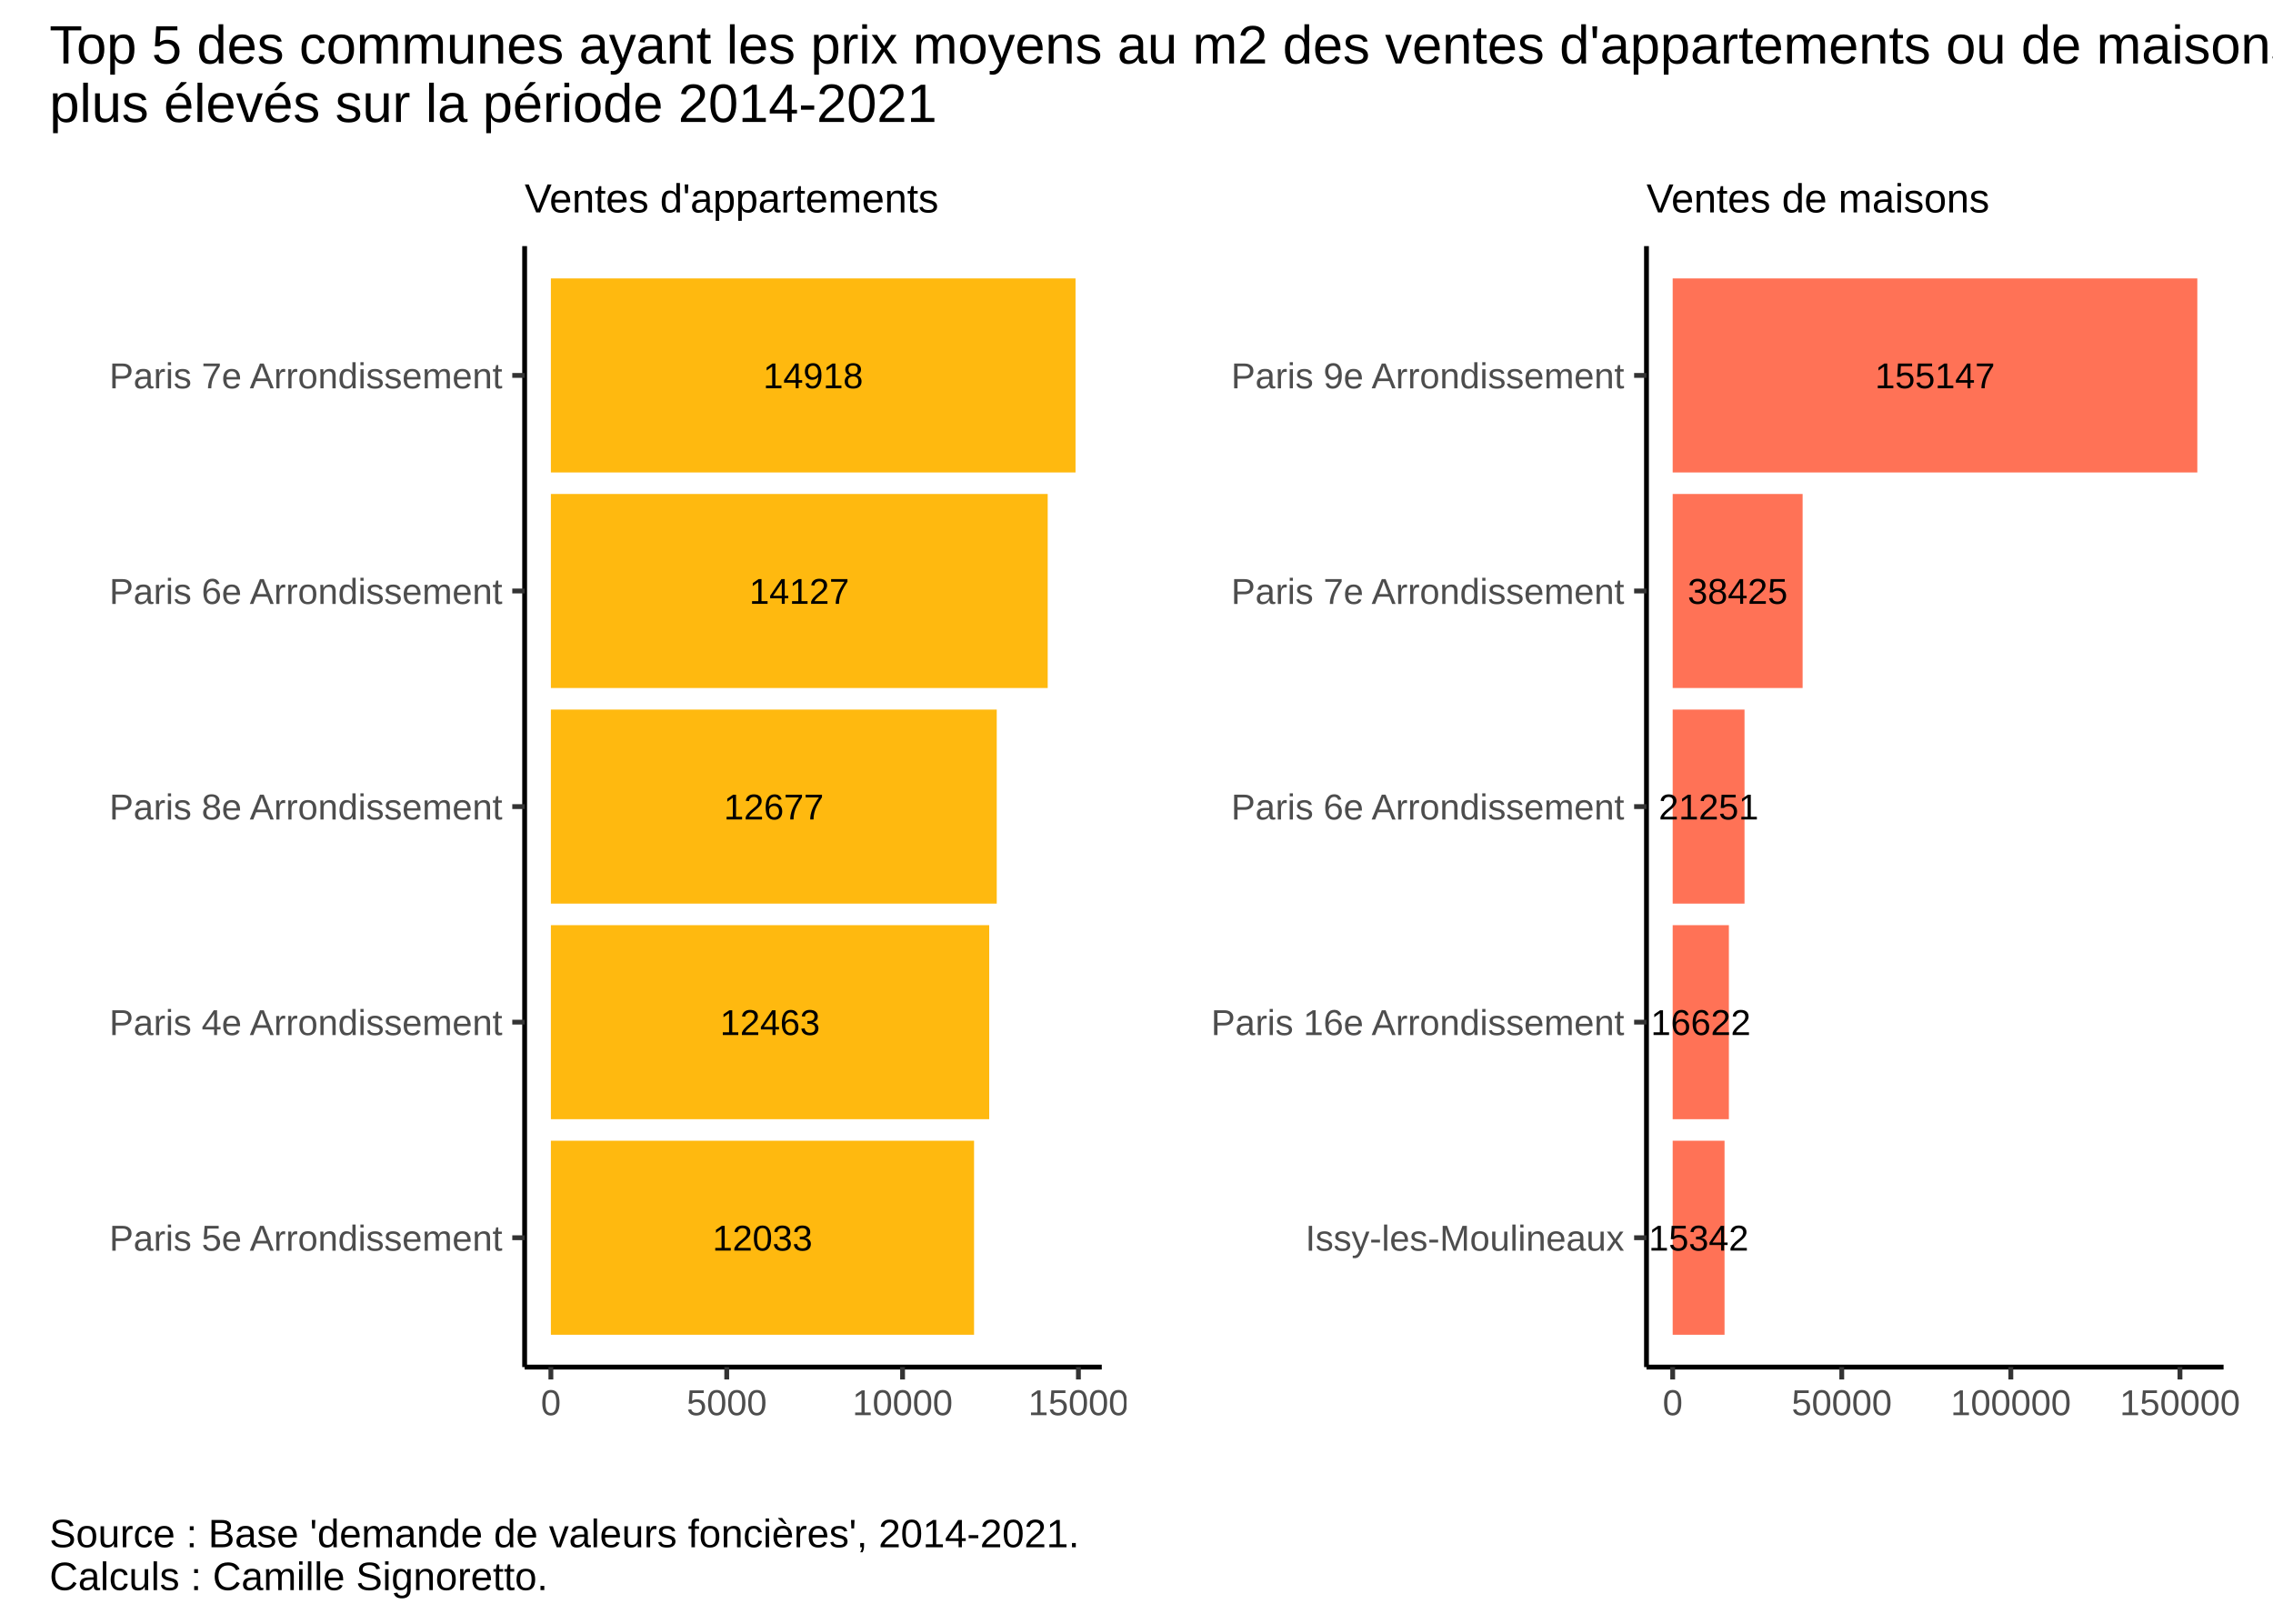
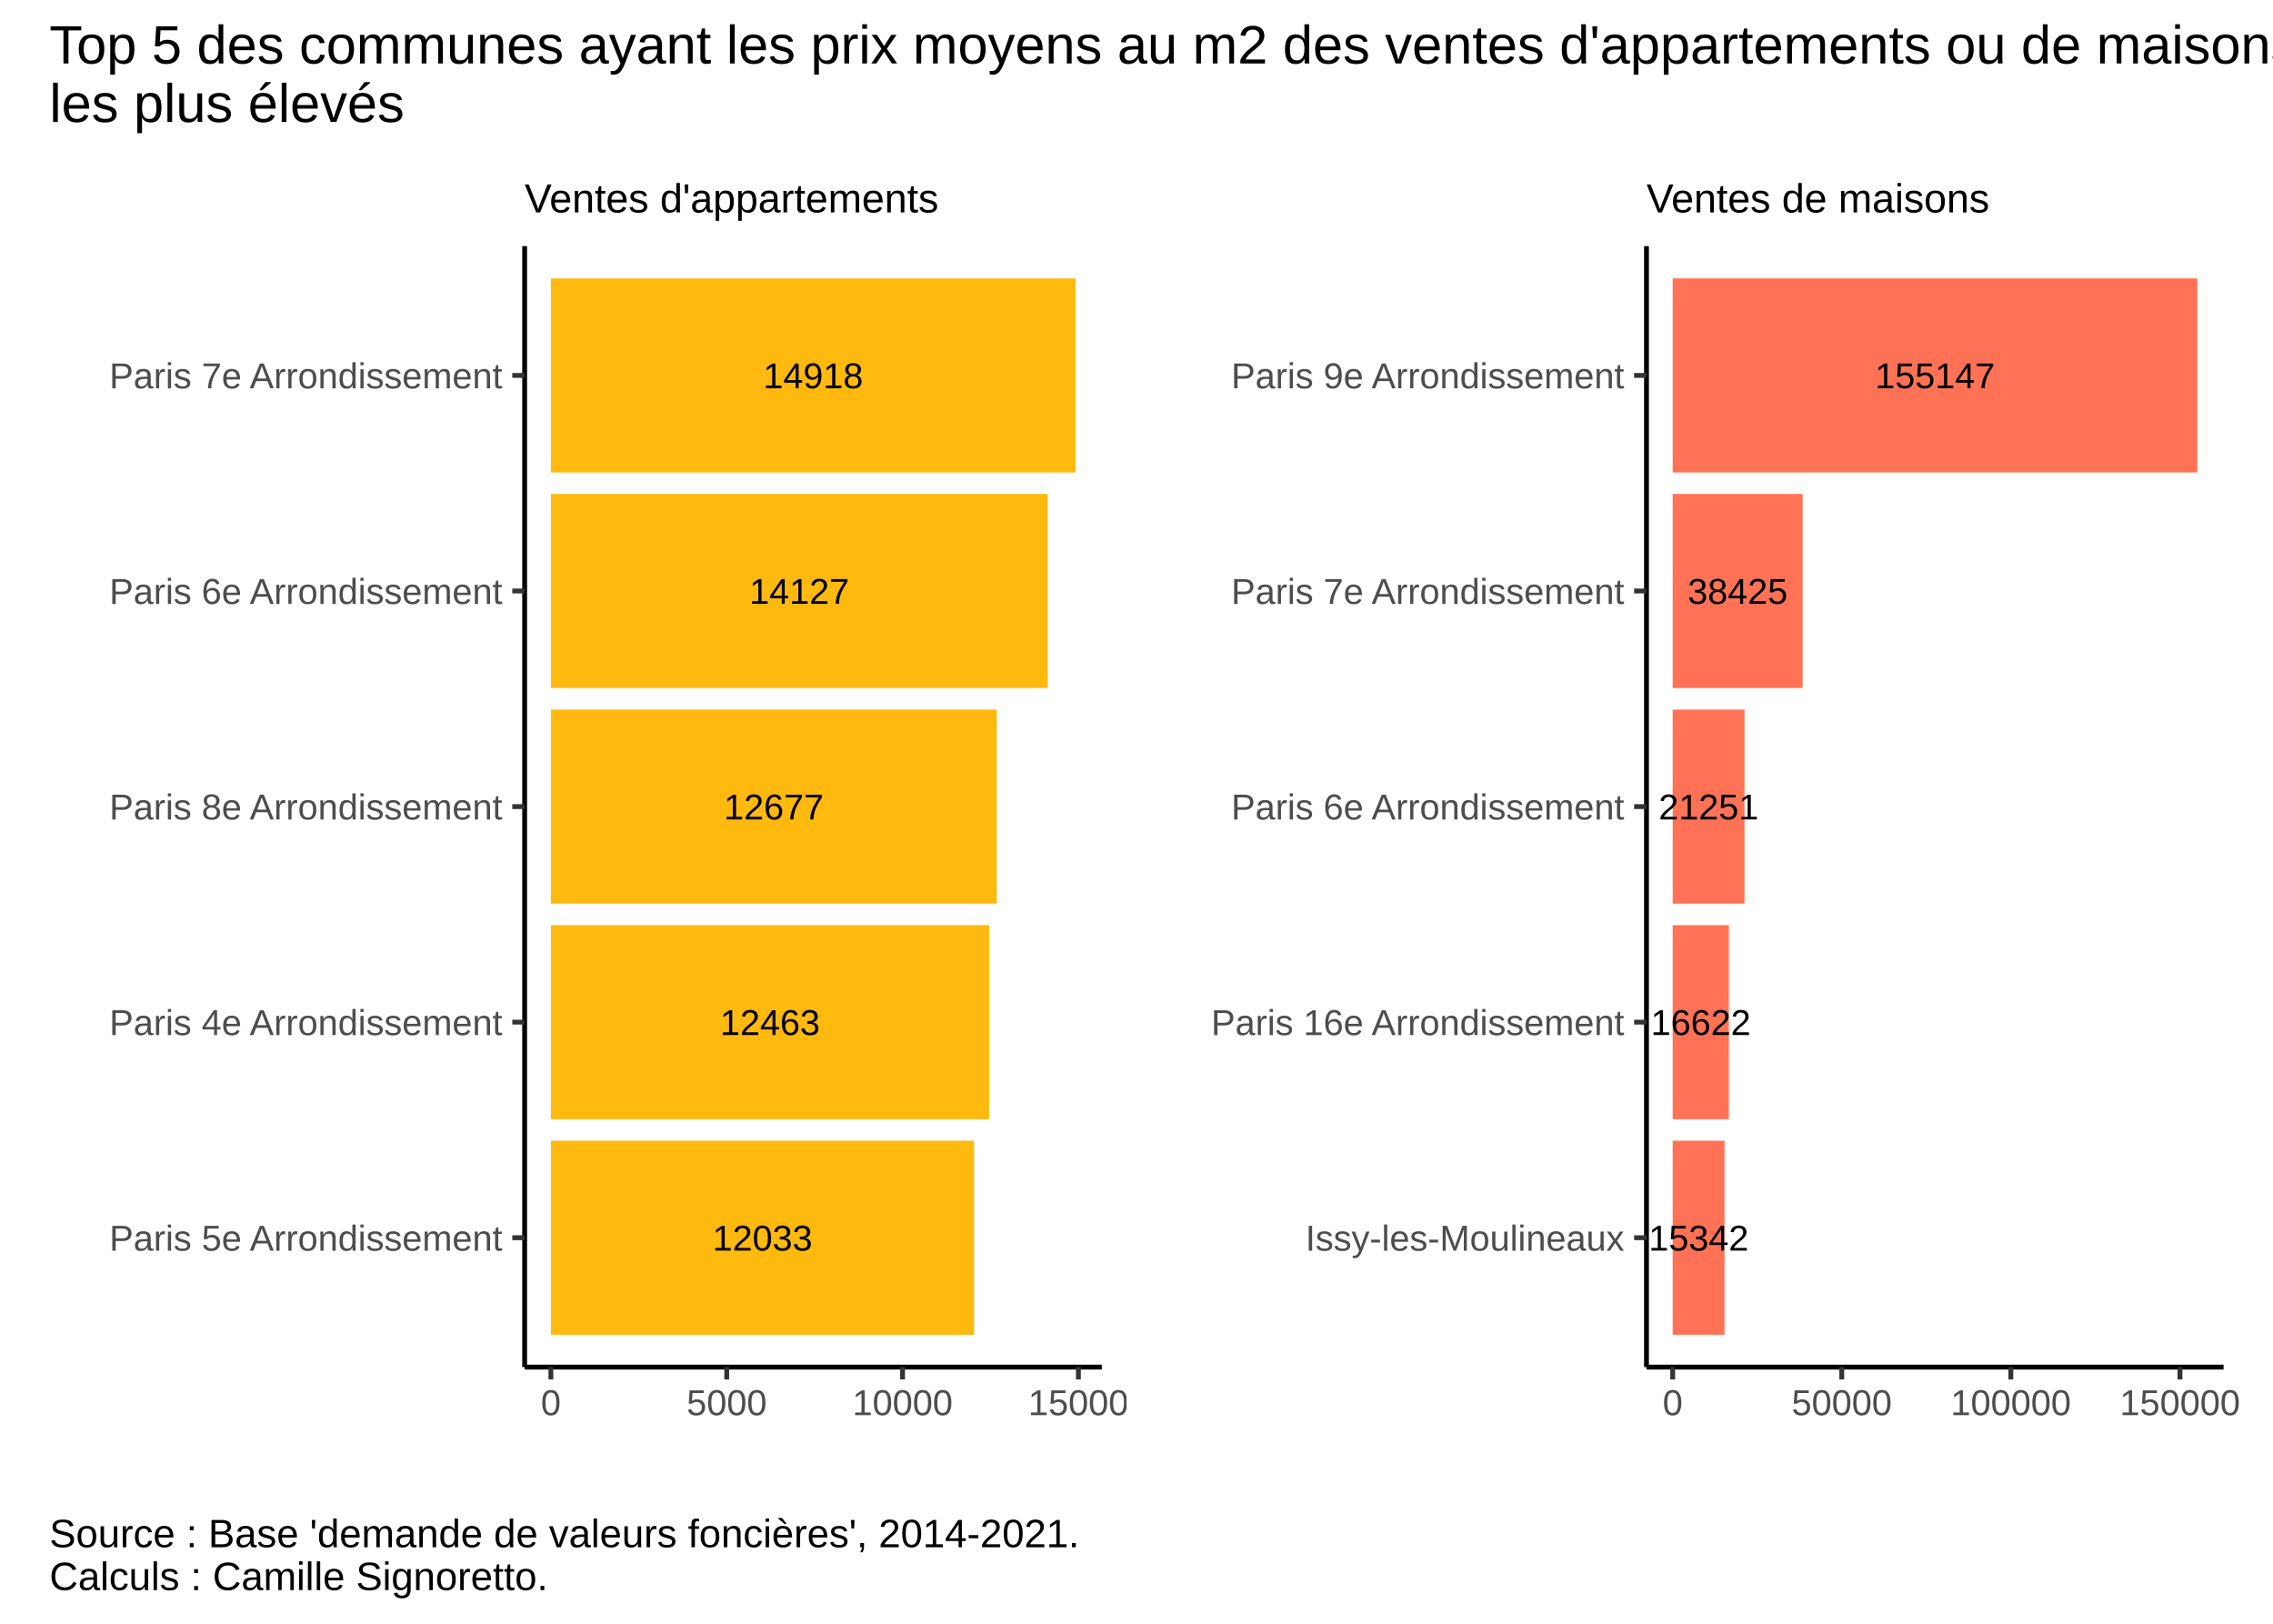
<svg xmlns="http://www.w3.org/2000/svg" class="svglite" width="504.00pt" height="360.00pt" viewBox="0 0 504.00 360.00">
  <defs>
    <style type="text/css">
    .svglite line, .svglite polyline, .svglite polygon, .svglite path, .svglite rect, .svglite circle {
      fill: none;
      stroke: #000000;
      stroke-linecap: round;
      stroke-linejoin: round;
      stroke-miterlimit: 10.00;
    }
    .svglite text {
      white-space: pre;
    }
  </style>
  </defs>
  <rect width="100%" height="100%" style="stroke: none; fill: #FFFFFF;" />
  <defs>
    <clipPath id="cpMC4wMHw1MDQuMDB8MC4wMHwzNjAuMDA=">
      <rect x="0.00" y="0.00" width="504.00" height="360.00" />
    </clipPath>
  </defs>
  <g clip-path="url(#cpMC4wMHw1MDQuMDB8MC4wMHwzNjAuMDA=)">
    <rect x="0.00" y="0" width="504.00" height="360.00" style="stroke-width: 1.07; stroke: #FFFFFF; fill: #FFFFFF;" />
  </g>
  <defs>
    <clipPath id="cpNS40OHwyNDkuNzh8MzUuMTZ8MzMxLjI2">
      <rect x="5.48" y="35.16" width="244.30" height="296.10" />
    </clipPath>
  </defs>
  <g clip-path="url(#cpNS40OHwyNDkuNzh8MzUuMTZ8MzMxLjI2)">
    <rect x="5.48" y="35.16" width="244.30" height="296.10" style="stroke-width: 1.07; stroke: #FFFFFF; fill: #FFFFFF;" />
  </g>
  <g clip-path="url(#cpMC4wMHw1MDQuMDB8MC4wMHwzNjAuMDA=)">
</g>
  <defs>
    <clipPath id="cpMTE2LjMzfDI0NC4zMHw1NC41NnwzMDMuMTA=">
      <rect x="116.33" y="54.56" width="127.96" height="248.54" />
    </clipPath>
  </defs>
  <g clip-path="url(#cpMTE2LjMzfDI0NC4zMHw1NC41NnwzMDMuMTA=)">
    <rect x="116.33" y="54.56" width="127.96" height="248.54" style="stroke-width: 1.07; stroke: none; fill: #FFFFFF;" />
    <rect x="122.15" y="61.73" width="116.33" height="43.02" style="stroke-width: 1.07; stroke: none; stroke-linecap: butt; stroke-linejoin: miter; fill: #FFB90F;" />
    <rect x="122.15" y="109.52" width="110.16" height="43.02" style="stroke-width: 1.07; stroke: none; stroke-linecap: butt; stroke-linejoin: miter; fill: #FFB90F;" />
    <rect x="122.15" y="157.32" width="98.86" height="43.02" style="stroke-width: 1.07; stroke: none; stroke-linecap: butt; stroke-linejoin: miter; fill: #FFB90F;" />
    <rect x="122.15" y="205.12" width="97.19" height="43.02" style="stroke-width: 1.07; stroke: none; stroke-linecap: butt; stroke-linejoin: miter; fill: #FFB90F;" />
    <rect x="122.15" y="252.91" width="93.83" height="43.02" style="stroke-width: 1.07; stroke: none; stroke-linecap: butt; stroke-linejoin: miter; fill: #FFB90F;" />
    <text x="180.31" y="86.08" text-anchor="middle" style="font-size: 7.97px; font-family: &quot;Arial&quot;;" textLength="22.14px" lengthAdjust="spacingAndGlyphs">14918</text>
    <text x="177.23" y="133.88" text-anchor="middle" style="font-size: 7.97px; font-family: &quot;Arial&quot;;" textLength="22.14px" lengthAdjust="spacingAndGlyphs">14127</text>
    <text x="171.58" y="181.68" text-anchor="middle" style="font-size: 7.97px; font-family: &quot;Arial&quot;;" textLength="22.14px" lengthAdjust="spacingAndGlyphs">12677</text>
    <text x="170.74" y="229.47" text-anchor="middle" style="font-size: 7.97px; font-family: &quot;Arial&quot;;" textLength="22.14px" lengthAdjust="spacingAndGlyphs">12463</text>
    <text x="169.07" y="277.27" text-anchor="middle" style="font-size: 7.97px; font-family: &quot;Arial&quot;;" textLength="22.14px" lengthAdjust="spacingAndGlyphs">12033</text>
  </g>
  <g clip-path="url(#cpMC4wMHw1MDQuMDB8MC4wMHwzNjAuMDA=)">
    <polyline points="116.33,303.10 116.33,54.56 " style="stroke-width: 1.07; stroke-linecap: butt;" />
    <text x="111.40" y="277.29" text-anchor="end" style="font-size: 8.00px;fill: #4D4D4D; font-family: &quot;Arial&quot;;" textLength="87.17px" lengthAdjust="spacingAndGlyphs">Paris 5e Arrondissement</text>
    <text x="111.40" y="229.49" text-anchor="end" style="font-size: 8.00px;fill: #4D4D4D; font-family: &quot;Arial&quot;;" textLength="87.17px" lengthAdjust="spacingAndGlyphs">Paris 4e Arrondissement</text>
    <text x="111.40" y="181.69" text-anchor="end" style="font-size: 8.00px;fill: #4D4D4D; font-family: &quot;Arial&quot;;" textLength="87.17px" lengthAdjust="spacingAndGlyphs">Paris 8e Arrondissement</text>
    <text x="111.40" y="133.90" text-anchor="end" style="font-size: 8.00px;fill: #4D4D4D; font-family: &quot;Arial&quot;;" textLength="87.17px" lengthAdjust="spacingAndGlyphs">Paris 6e Arrondissement</text>
    <text x="111.40" y="86.10" text-anchor="end" style="font-size: 8.00px;fill: #4D4D4D; font-family: &quot;Arial&quot;;" textLength="87.17px" lengthAdjust="spacingAndGlyphs">Paris 7e Arrondissement</text>
    <polyline points="113.59,274.42 116.33,274.42 " style="stroke-width: 1.07; stroke: #333333; stroke-linecap: butt;" />
    <polyline points="113.59,226.62 116.33,226.62 " style="stroke-width: 1.07; stroke: #333333; stroke-linecap: butt;" />
    <polyline points="113.59,178.83 116.33,178.83 " style="stroke-width: 1.07; stroke: #333333; stroke-linecap: butt;" />
    <polyline points="113.59,131.03 116.33,131.03 " style="stroke-width: 1.07; stroke: #333333; stroke-linecap: butt;" />
    <polyline points="113.59,83.23 116.33,83.23 " style="stroke-width: 1.07; stroke: #333333; stroke-linecap: butt;" />
    <polyline points="116.33,303.10 244.30,303.10 " style="stroke-width: 1.07; stroke-linecap: butt;" />
    <polyline points="122.15,305.84 122.15,303.10 " style="stroke-width: 1.07; stroke: #333333; stroke-linecap: butt;" />
    <polyline points="161.14,305.84 161.14,303.10 " style="stroke-width: 1.07; stroke: #333333; stroke-linecap: butt;" />
    <polyline points="200.13,305.84 200.13,303.10 " style="stroke-width: 1.07; stroke: #333333; stroke-linecap: butt;" />
    <polyline points="239.12,305.84 239.12,303.10 " style="stroke-width: 1.07; stroke: #333333; stroke-linecap: butt;" />
    <text x="122.15" y="313.76" text-anchor="middle" style="font-size: 8.00px;fill: #4D4D4D; font-family: &quot;Arial&quot;;" textLength="4.45px" lengthAdjust="spacingAndGlyphs">0</text>
    <text x="161.14" y="313.76" text-anchor="middle" style="font-size: 8.00px;fill: #4D4D4D; font-family: &quot;Arial&quot;;" textLength="17.80px" lengthAdjust="spacingAndGlyphs">5000</text>
    <text x="200.13" y="313.76" text-anchor="middle" style="font-size: 8.00px;fill: #4D4D4D; font-family: &quot;Arial&quot;;" textLength="22.25px" lengthAdjust="spacingAndGlyphs">10000</text>
    <text x="239.12" y="313.76" text-anchor="middle" style="font-size: 8.00px;fill: #4D4D4D; font-family: &quot;Arial&quot;;" textLength="22.25px" lengthAdjust="spacingAndGlyphs">15000</text>
    <text transform="translate(18.85,178.83) rotate(-90)" text-anchor="middle" style="font-size: 11.00px; font-family: &quot;Arial&quot;;" textLength="3.06px" lengthAdjust="spacingAndGlyphs"> </text>
    <text x="116.33" y="47.09" style="font-size: 9.00px; font-family: &quot;Arial&quot;;" textLength="91.76px" lengthAdjust="spacingAndGlyphs">Ventes d'appartements</text>
  </g>
  <defs>
    <clipPath id="cpMjQ5Ljc4fDQ5OC41MnwzNS4xNnwzMzEuMjY=">
      <rect x="249.78" y="35.16" width="248.74" height="296.10" />
    </clipPath>
  </defs>
  <g clip-path="url(#cpMjQ5Ljc4fDQ5OC41MnwzNS4xNnwzMzEuMjY=)">
    <rect x="249.78" y="35.16" width="248.74" height="296.10" style="stroke-width: 1.07; stroke: #FFFFFF; fill: #FFFFFF;" />
  </g>
  <g clip-path="url(#cpMC4wMHw1MDQuMDB8MC4wMHwzNjAuMDA=)">
</g>
  <defs>
    <clipPath id="cpMzY1LjA4fDQ5My4wNHw1NC41NnwzMDMuMTA=">
      <rect x="365.08" y="54.56" width="127.96" height="248.54" />
    </clipPath>
  </defs>
  <g clip-path="url(#cpMzY1LjA4fDQ5My4wNHw1NC41NnwzMDMuMTA=)">
    <rect x="365.08" y="54.56" width="127.96" height="248.54" style="stroke-width: 1.07; stroke: none; fill: #FFFFFF;" />
    <rect x="370.89" y="61.73" width="116.33" height="43.02" style="stroke-width: 1.07; stroke: none; stroke-linecap: butt; stroke-linejoin: miter; fill: #FF7256;" />
    <rect x="370.89" y="109.52" width="28.81" height="43.02" style="stroke-width: 1.07; stroke: none; stroke-linecap: butt; stroke-linejoin: miter; fill: #FF7256;" />
    <rect x="370.89" y="157.32" width="15.93" height="43.02" style="stroke-width: 1.07; stroke: none; stroke-linecap: butt; stroke-linejoin: miter; fill: #FF7256;" />
    <rect x="370.89" y="205.12" width="12.46" height="43.02" style="stroke-width: 1.07; stroke: none; stroke-linecap: butt; stroke-linejoin: miter; fill: #FF7256;" />
    <rect x="370.89" y="252.91" width="11.50" height="43.02" style="stroke-width: 1.07; stroke: none; stroke-linecap: butt; stroke-linejoin: miter; fill: #FF7256;" />
    <text x="429.06" y="86.08" text-anchor="middle" style="font-size: 7.97px; font-family: &quot;Arial&quot;;" textLength="26.57px" lengthAdjust="spacingAndGlyphs">155147</text>
    <text x="385.30" y="133.88" text-anchor="middle" style="font-size: 7.97px; font-family: &quot;Arial&quot;;" textLength="22.14px" lengthAdjust="spacingAndGlyphs">38425</text>
    <text x="378.86" y="181.68" text-anchor="middle" style="font-size: 7.97px; font-family: &quot;Arial&quot;;" textLength="22.14px" lengthAdjust="spacingAndGlyphs">21251</text>
    <text x="377.12" y="229.47" text-anchor="middle" style="font-size: 7.97px; font-family: &quot;Arial&quot;;" textLength="22.14px" lengthAdjust="spacingAndGlyphs">16622</text>
    <text x="376.65" y="277.27" text-anchor="middle" style="font-size: 7.97px; font-family: &quot;Arial&quot;;" textLength="22.14px" lengthAdjust="spacingAndGlyphs">15342</text>
  </g>
  <g clip-path="url(#cpMC4wMHw1MDQuMDB8MC4wMHwzNjAuMDA=)">
    <polyline points="365.08,303.10 365.08,54.56 " style="stroke-width: 1.07; stroke-linecap: butt;" />
    <text x="360.15" y="277.29" text-anchor="end" style="font-size: 8.00px;fill: #4D4D4D; font-family: &quot;Arial&quot;;" textLength="70.71px" lengthAdjust="spacingAndGlyphs">Issy-les-Moulineaux</text>
    <text x="360.15" y="229.49" text-anchor="end" style="font-size: 8.00px;fill: #4D4D4D; font-family: &quot;Arial&quot;;" textLength="91.62px" lengthAdjust="spacingAndGlyphs">Paris 16e Arrondissement</text>
    <text x="360.15" y="181.69" text-anchor="end" style="font-size: 8.00px;fill: #4D4D4D; font-family: &quot;Arial&quot;;" textLength="87.17px" lengthAdjust="spacingAndGlyphs">Paris 6e Arrondissement</text>
    <text x="360.15" y="133.90" text-anchor="end" style="font-size: 8.00px;fill: #4D4D4D; font-family: &quot;Arial&quot;;" textLength="87.17px" lengthAdjust="spacingAndGlyphs">Paris 7e Arrondissement</text>
    <text x="360.15" y="86.10" text-anchor="end" style="font-size: 8.00px;fill: #4D4D4D; font-family: &quot;Arial&quot;;" textLength="87.17px" lengthAdjust="spacingAndGlyphs">Paris 9e Arrondissement</text>
    <polyline points="362.34,274.42 365.08,274.42 " style="stroke-width: 1.07; stroke: #333333; stroke-linecap: butt;" />
    <polyline points="362.34,226.62 365.08,226.62 " style="stroke-width: 1.07; stroke: #333333; stroke-linecap: butt;" />
    <polyline points="362.34,178.83 365.08,178.83 " style="stroke-width: 1.07; stroke: #333333; stroke-linecap: butt;" />
    <polyline points="362.34,131.03 365.08,131.03 " style="stroke-width: 1.07; stroke: #333333; stroke-linecap: butt;" />
    <polyline points="362.34,83.23 365.08,83.23 " style="stroke-width: 1.07; stroke: #333333; stroke-linecap: butt;" />
    <polyline points="365.08,303.10 493.04,303.10 " style="stroke-width: 1.07; stroke-linecap: butt;" />
    <polyline points="370.89,305.84 370.89,303.10 " style="stroke-width: 1.07; stroke: #333333; stroke-linecap: butt;" />
    <polyline points="408.38,305.84 408.38,303.10 " style="stroke-width: 1.07; stroke: #333333; stroke-linecap: butt;" />
    <polyline points="445.87,305.84 445.87,303.10 " style="stroke-width: 1.07; stroke: #333333; stroke-linecap: butt;" />
    <polyline points="483.37,305.84 483.37,303.10 " style="stroke-width: 1.07; stroke: #333333; stroke-linecap: butt;" />
    <text x="370.89" y="313.76" text-anchor="middle" style="font-size: 8.00px;fill: #4D4D4D; font-family: &quot;Arial&quot;;" textLength="4.45px" lengthAdjust="spacingAndGlyphs">0</text>
    <text x="408.38" y="313.76" text-anchor="middle" style="font-size: 8.00px;fill: #4D4D4D; font-family: &quot;Arial&quot;;" textLength="22.25px" lengthAdjust="spacingAndGlyphs">50000</text>
    <text x="445.87" y="313.76" text-anchor="middle" style="font-size: 8.00px;fill: #4D4D4D; font-family: &quot;Arial&quot;;" textLength="26.70px" lengthAdjust="spacingAndGlyphs">100000</text>
    <text x="483.37" y="313.76" text-anchor="middle" style="font-size: 8.00px;fill: #4D4D4D; font-family: &quot;Arial&quot;;" textLength="26.70px" lengthAdjust="spacingAndGlyphs">150000</text>
    <text transform="translate(263.14,178.83) rotate(-90)" text-anchor="middle" style="font-size: 11.00px; font-family: &quot;Arial&quot;;" textLength="3.06px" lengthAdjust="spacingAndGlyphs"> </text>
    <text x="365.08" y="47.09" style="font-size: 9.00px; font-family: &quot;Arial&quot;;" textLength="76.03px" lengthAdjust="spacingAndGlyphs">Ventes de maisons</text>
    <text x="10.96" y="343.04" style="font-size: 8.80px; font-family: &quot;Arial&quot;;" textLength="230.90px" lengthAdjust="spacingAndGlyphs">Source : Base 'demande de valeurs foncières', 2014-2021. </text>
    <text x="10.96" y="352.54" style="font-size: 8.80px; font-family: &quot;Arial&quot;;" textLength="110.53px" lengthAdjust="spacingAndGlyphs">Calculs : Camille Signoretto.</text>
-     <text x="10.96" y="14.08" style="font-size: 12.00px; font-family: &quot;Arial&quot;;" textLength="520.67px" lengthAdjust="spacingAndGlyphs">Top 5 des communes ayant les prix moyens au m2 des ventes d'appartements ou de maisons les </text>
-     <text x="10.96" y="27.04" style="font-size: 12.00px; font-family: &quot;Arial&quot;;" textLength="196.82px" lengthAdjust="spacingAndGlyphs">plus élevés sur la période 2014-2021</text>
+     <text x="10.96" y="14.08" style="font-size: 12.00px; font-family: &quot;Arial&quot;;" textLength="501.99px" lengthAdjust="spacingAndGlyphs">Top 5 des communes ayant les prix moyens au m2 des ventes d'appartements ou de maisons </text>
+     <text x="10.96" y="27.04" style="font-size: 12.00px; font-family: &quot;Arial&quot;;" textLength="78.72px" lengthAdjust="spacingAndGlyphs">les plus élevés</text>
  </g>
</svg>
